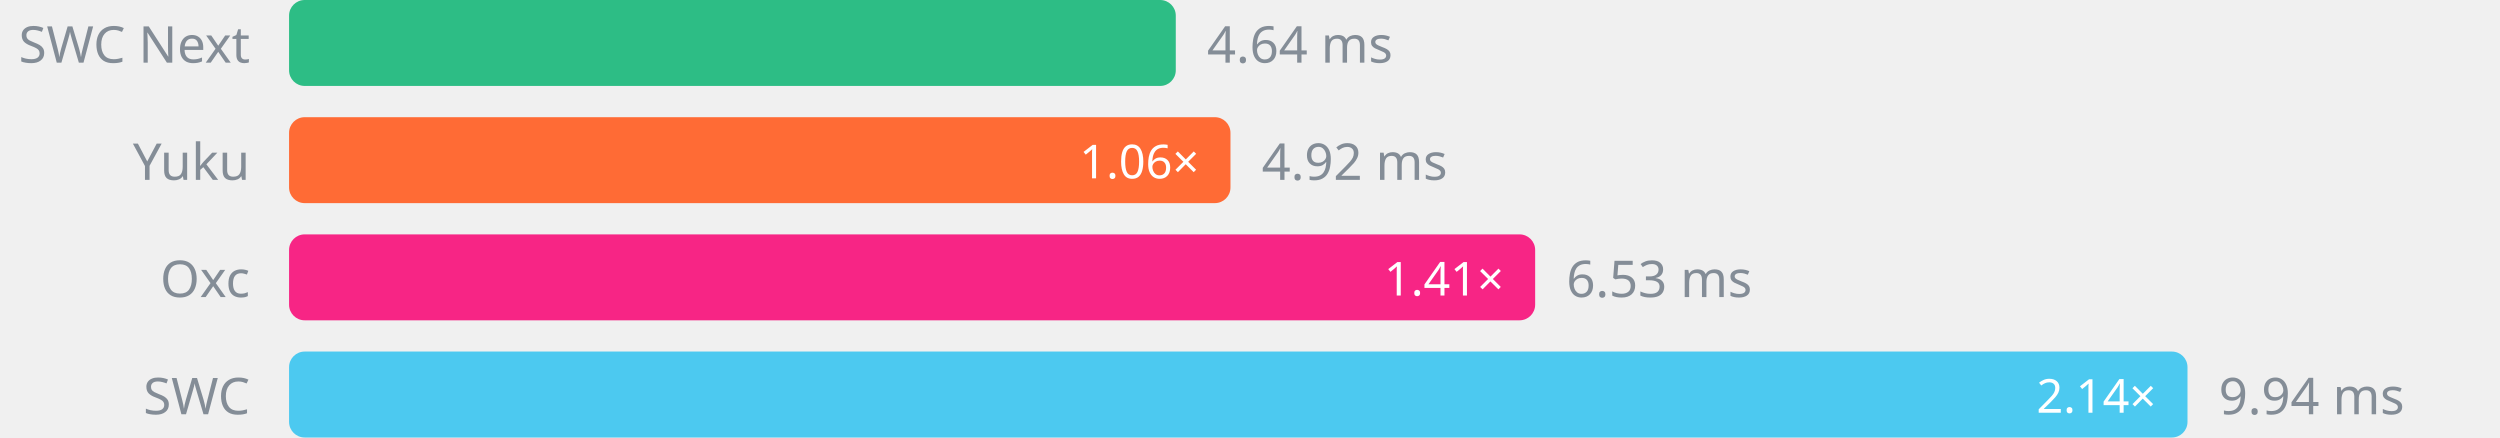
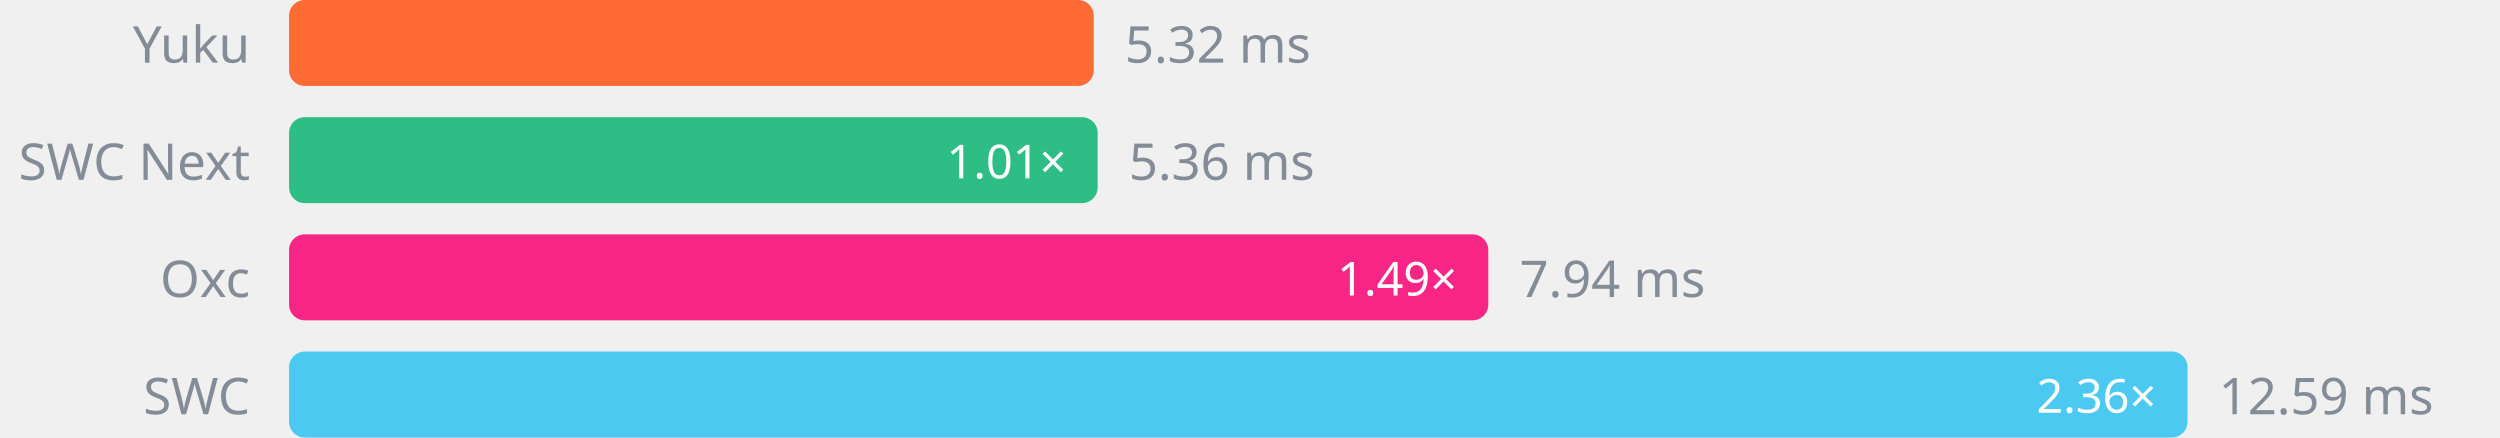
<svg xmlns="http://www.w3.org/2000/svg" width="640" height="112" viewBox="0 0 640 112">
  <style>
    text { font: 13px -apple-system, BlinkMacSystemFont, "Segoe UI", "Noto Sans", Helvetica, Arial, sans-serif; fill: #848d97; dominant-baseline: central; font-variant-numeric: tabular-nums }
    .ratio { font-size: 12px; fill: #fff }
  </style>
-   <text x="64" y="11" text-anchor="end">SWC Next</text>
-   <rect x="74" y="0" width="227" height="22" rx="4" fill="#2DBD85" />
-   <text x="309" y="11">4.64 ms</text>
-   <text x="64" y="41" text-anchor="end">Yuku</text>
-   <rect x="74" y="30" width="241" height="22" rx="4" fill="#FF6B35" />
-   <text x="323" y="41">4.92 ms</text>
-   <text class="ratio" x="307" y="41" text-anchor="end">1.06×</text>
+   <text x="64" y="11" text-anchor="end">Yuku</text>
+   <rect x="74" y="0" width="206" height="22" rx="4" fill="#FF6B35" />
+   <text x="288" y="11">5.32 ms</text>
+   <text x="64" y="41" text-anchor="end">SWC Next</text>
+   <rect x="74" y="30" width="207" height="22" rx="4" fill="#2DBD85" />
+   <text x="289" y="41">5.36 ms</text>
+   <text class="ratio" x="273" y="41" text-anchor="end">1.01×</text>
  <text x="64" y="71" text-anchor="end">Oxc</text>
-   <rect x="74" y="60" width="319" height="22" rx="4" fill="#F72585" />
-   <text x="401" y="71">6.53 ms</text>
-   <text class="ratio" x="385" y="71" text-anchor="end">1.41×</text>
+   <rect x="74" y="60" width="307" height="22" rx="4" fill="#F72585" />
+   <text x="389" y="71">7.94 ms</text>
+   <text class="ratio" x="373" y="71" text-anchor="end">1.49×</text>
  <text x="64" y="101" text-anchor="end">SWC</text>
  <rect x="74" y="90" width="486" height="22" rx="4" fill="#4CC9F0" />
-   <text x="568" y="101">9.94 ms</text>
-   <text class="ratio" x="552" y="101" text-anchor="end">2.14×</text>
+   <text x="568" y="101">12.59 ms</text>
+   <text class="ratio" x="552" y="101" text-anchor="end">2.36×</text>
</svg>
